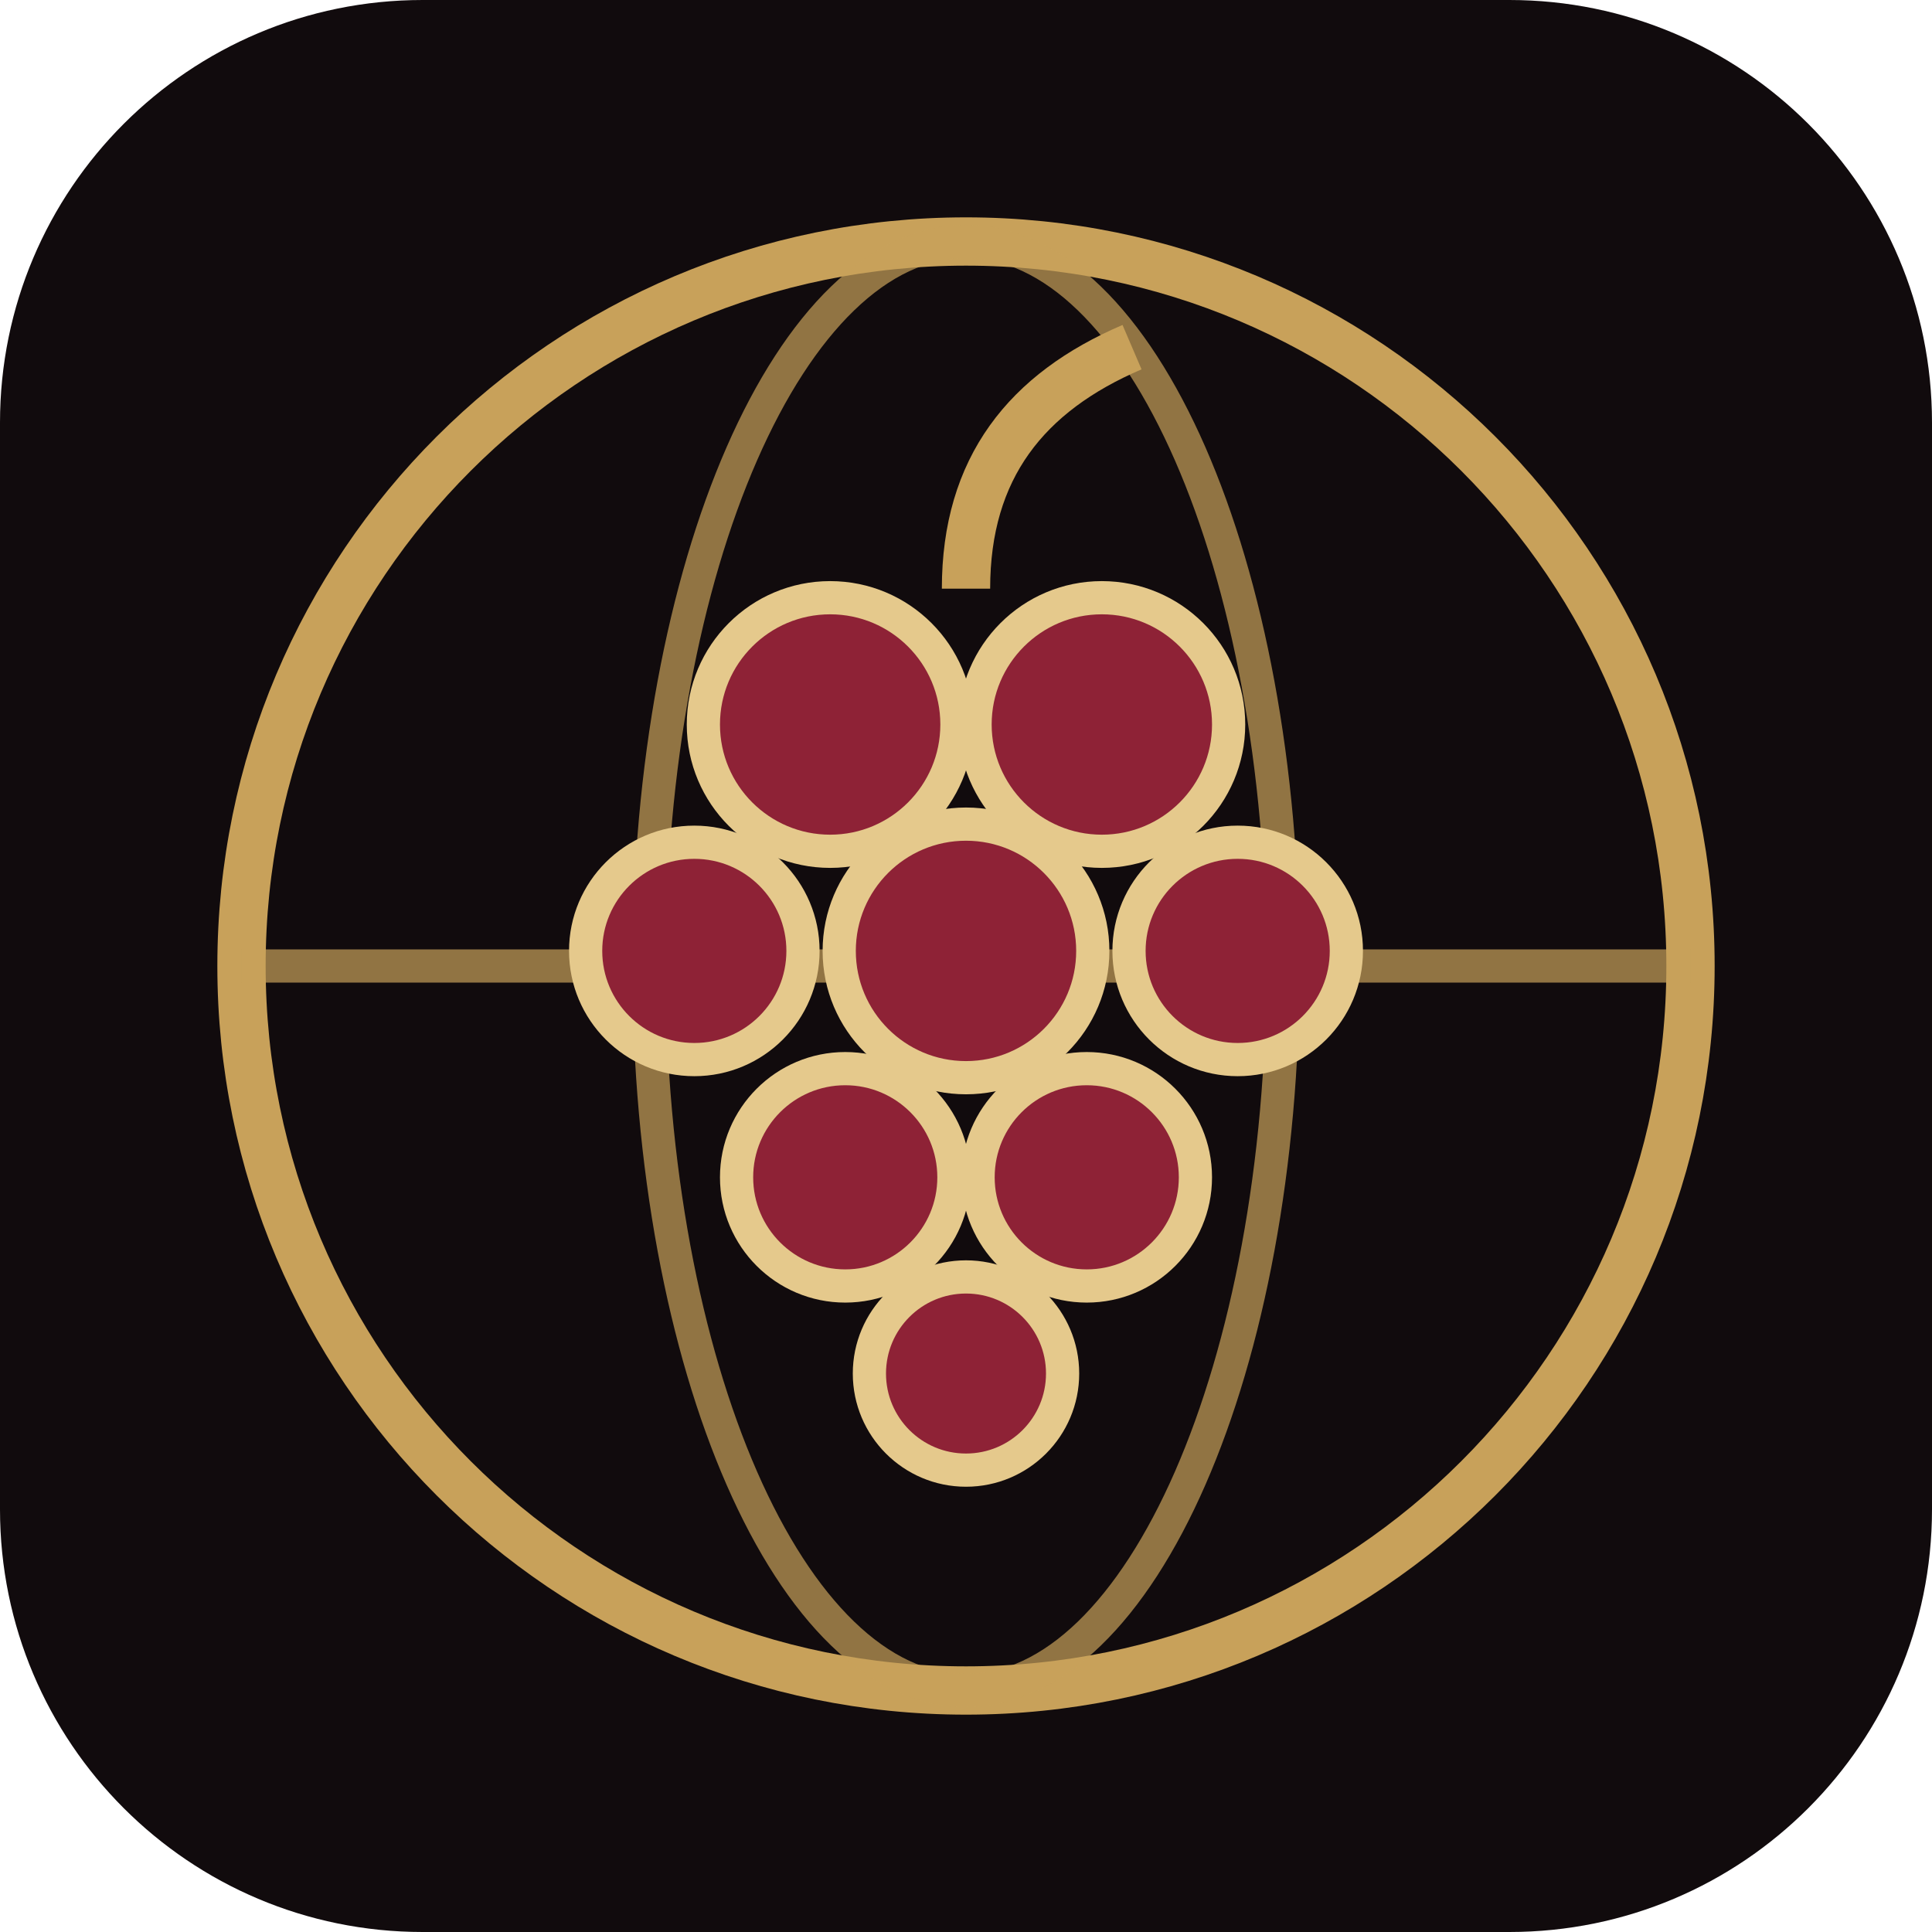
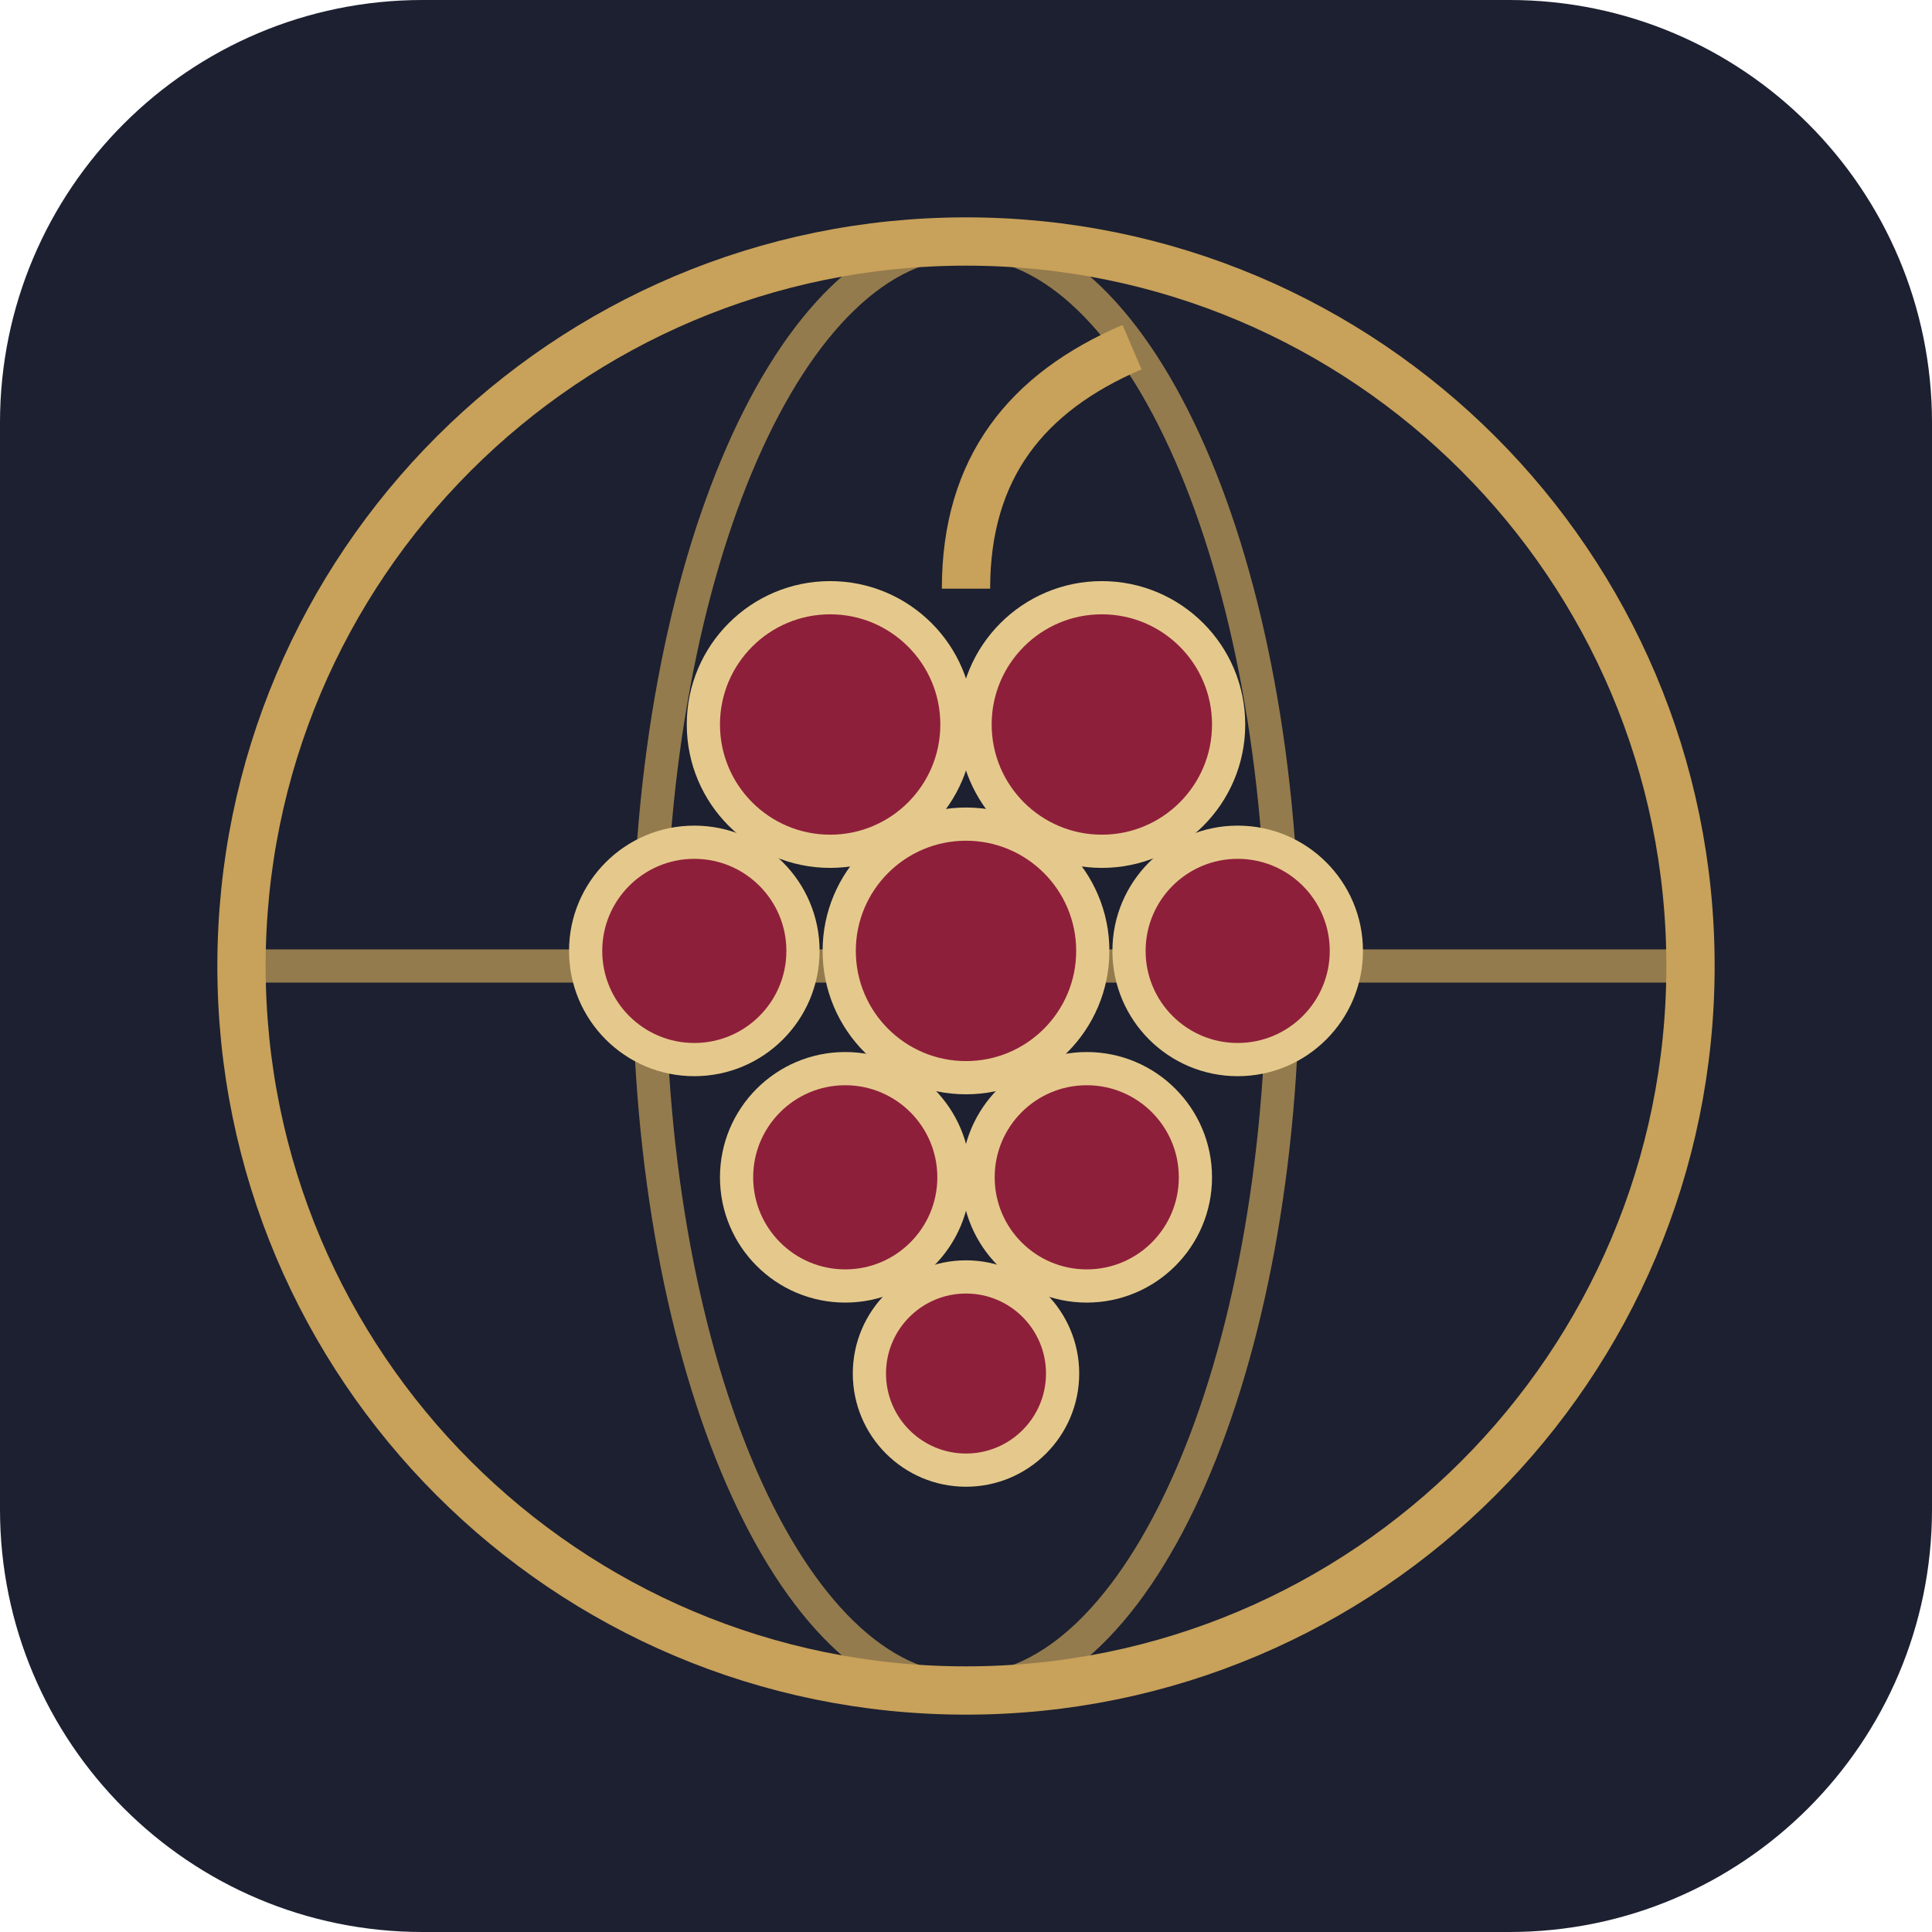
<svg xmlns="http://www.w3.org/2000/svg" viewBox="0 0 64 64">
-   <rect width="64" height="64" rx="14" fill="#110B0D" />
+   <rect width="64" height="64" rx="14" fill="#1C2030" />
  <circle cx="32" cy="32" r="24" fill="none" stroke="#C8A15A" stroke-width="1.6" />
  <ellipse cx="32" cy="32" rx="10.5" ry="24" fill="none" stroke="#C8A15A" stroke-width="1.1" opacity=".7" />
  <path d="M8 32h48" stroke="#C8A15A" stroke-width="1.1" opacity=".7" />
-   <g fill="#8E2236" stroke="#E5C98C" stroke-width="1.1">
+   <g fill="#8E1F3B" stroke="#E5C98C" stroke-width="1.1">
    <circle cx="27.5" cy="24" r="4.2" />
    <circle cx="36.5" cy="24" r="4.2" />
    <circle cx="32" cy="31.5" r="4.2" />
    <circle cx="23" cy="31.5" r="3.6" />
    <circle cx="41" cy="31.5" r="3.6" />
    <circle cx="28" cy="39" r="3.6" />
    <circle cx="36" cy="39" r="3.6" />
    <circle cx="32" cy="45.5" r="3.2" />
  </g>
  <path d="M32 19.5c0-4 2-6.5 5.5-8" fill="none" stroke="#C8A15A" stroke-width="1.6" />
</svg>
